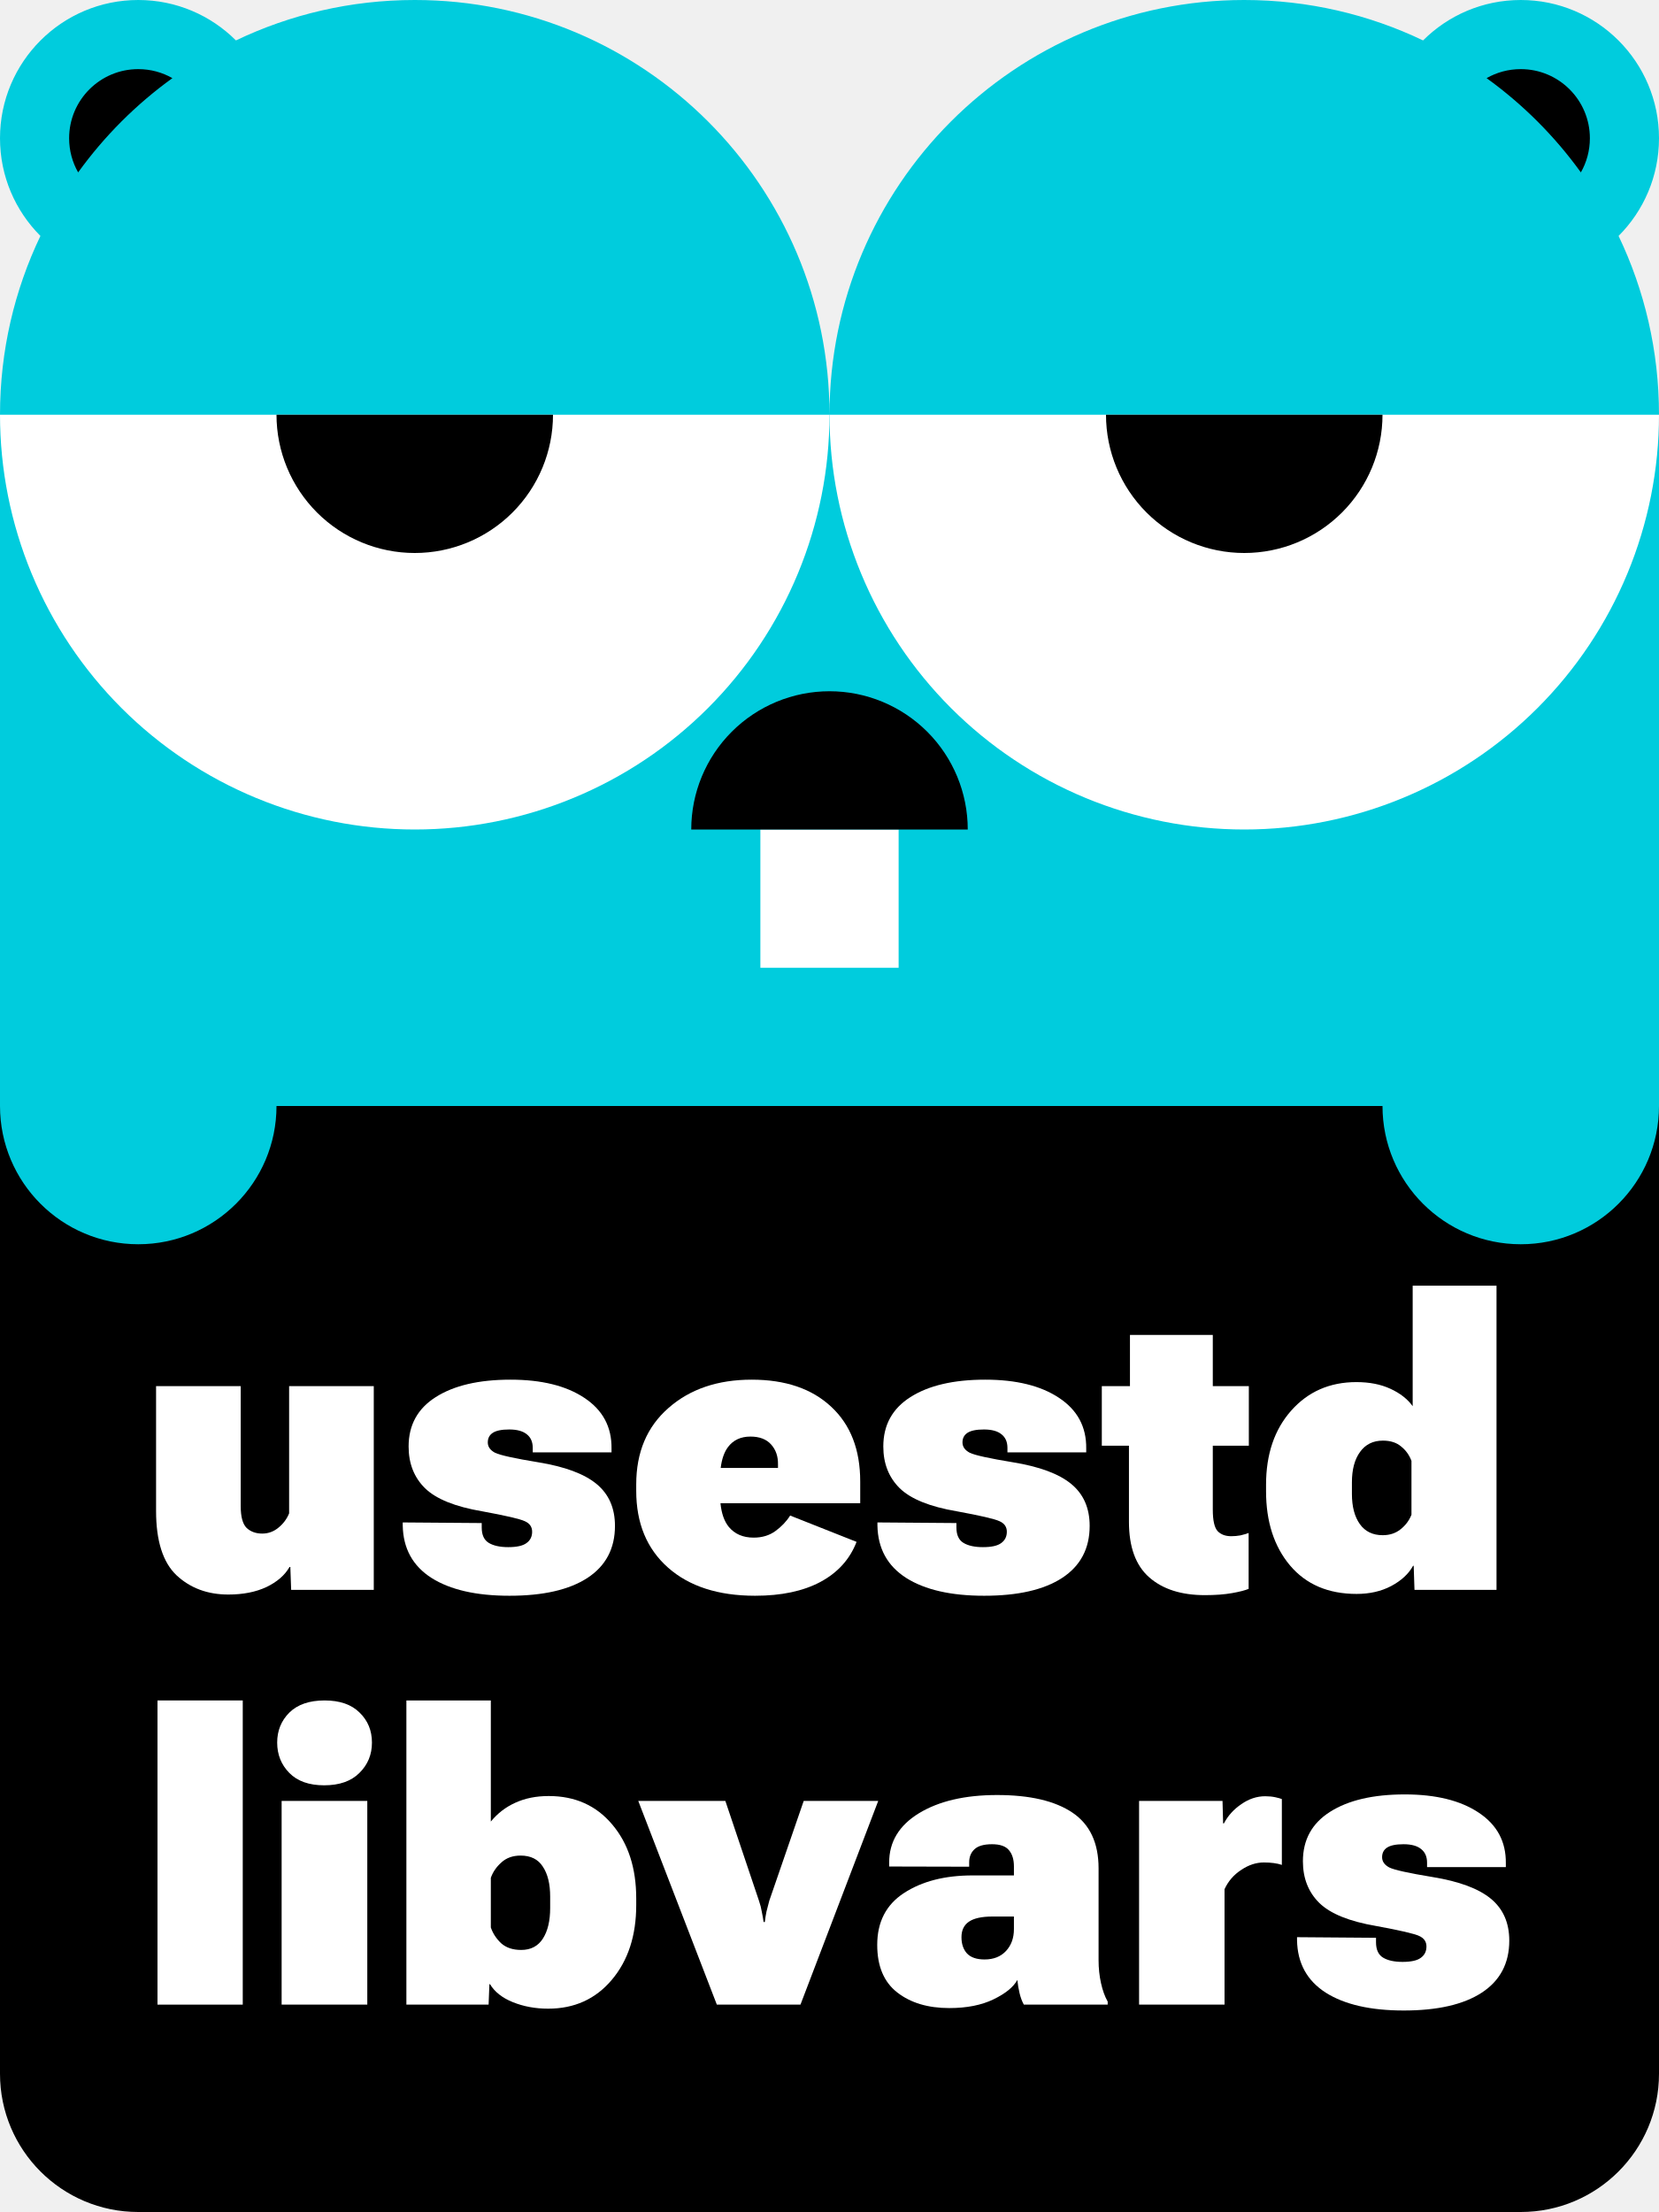
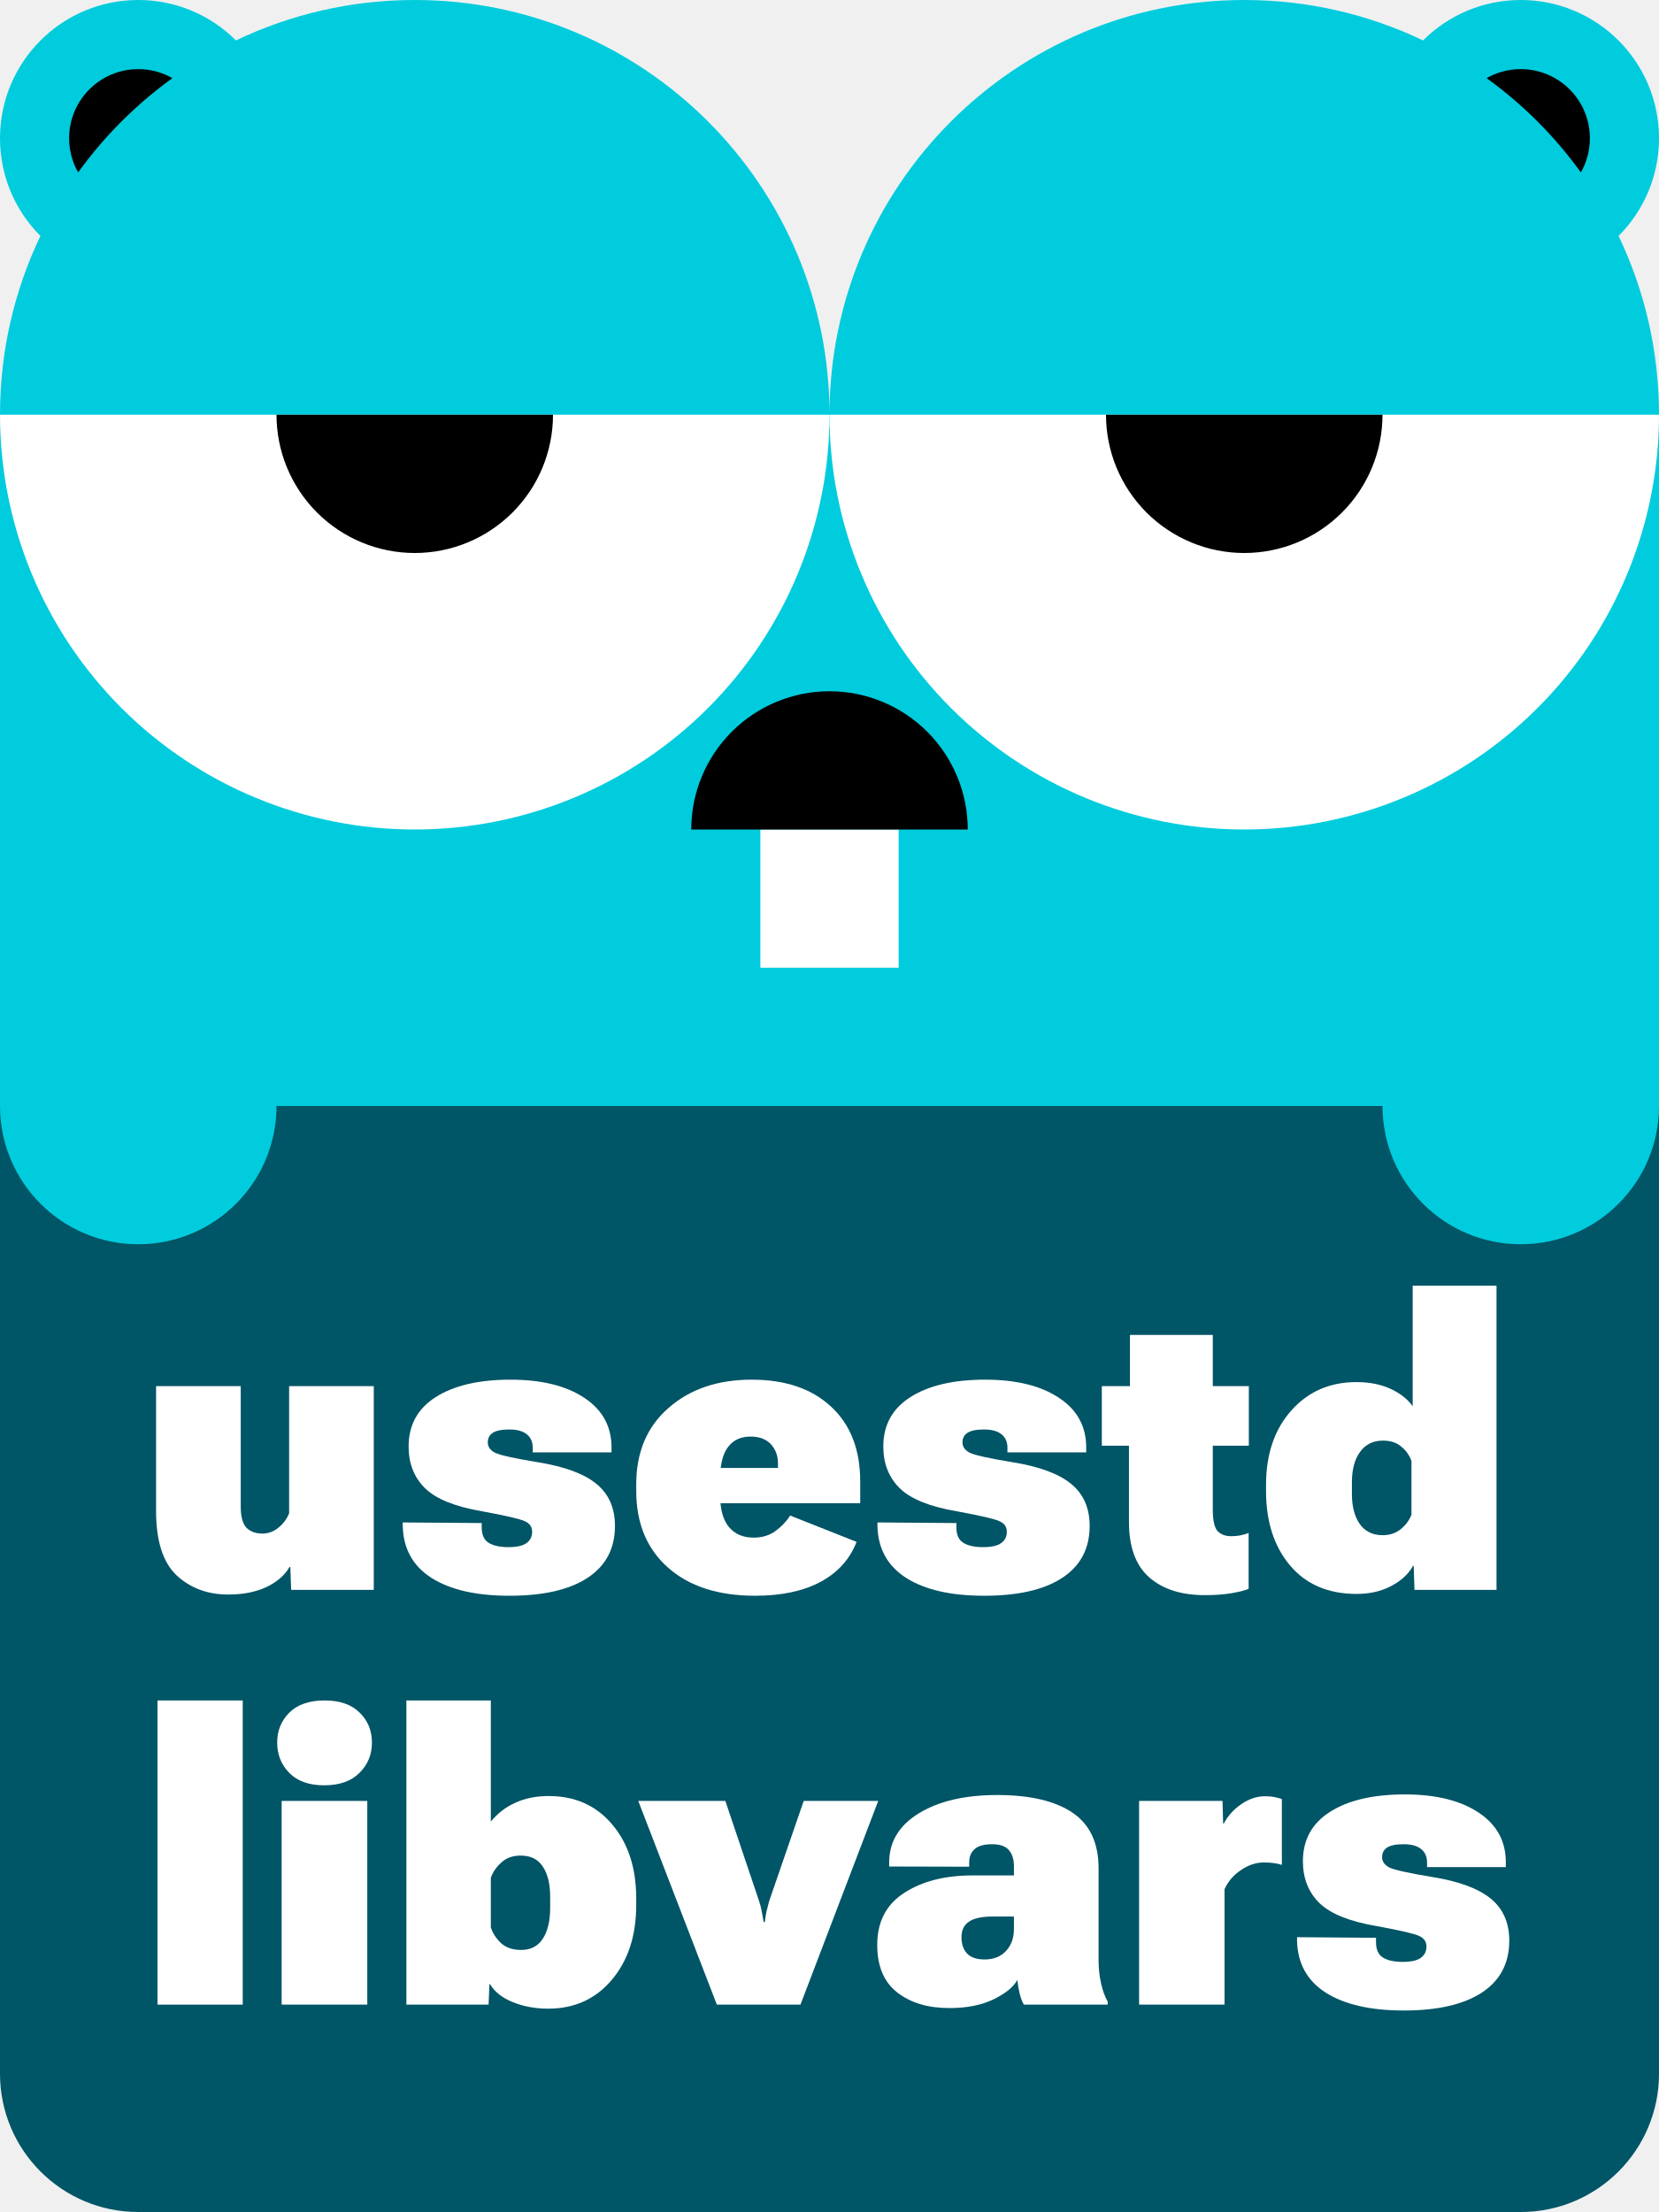
<svg xmlns="http://www.w3.org/2000/svg" width="120" height="160" viewBox="0 0 120 160" fill="none">
-   <g clip-path="url(#clip0_19_382)">
-     <path d="M0 80H120V150C120 155.523 115.523 160 110 160H10C4.477 160 0 155.523 0 150V80Z" fill="black" />
+   <g clip-path="url(#clip0_19_376)">
+     <path d="M0 80H120V150C120 155.523 115.523 160 110 160H10C4.477 160 0 155.523 0 150V80Z" fill="#005566" />
    <path d="M30 0C25.369 0 20.982 1.05 17.066 2.924C15.257 1.117 12.759 0 10 0C4.477 0 0 4.477 0 10C0 12.759 1.117 15.257 2.924 17.066C1.05 20.982 0 25.369 0 30V80C0 85.523 4.477 90 10 90C15.523 90 20 85.523 20 80H100C100 85.523 104.477 90 110 90C115.523 90 120 85.523 120 80V30C120 25.369 118.95 20.982 117.076 17.066C118.883 15.257 120 12.759 120 10C120 4.477 115.523 0 110 0C107.241 0 104.743 1.117 102.934 2.924C99.018 1.05 94.632 0 90 0C73.431 0 60 13.431 60 30C60 13.431 46.569 0 30 0Z" fill="#00CCDD" />
    <path d="M60 30C60 33.94 59.224 37.841 57.716 41.48C56.209 45.12 53.999 48.427 51.213 51.213C48.427 53.999 45.12 56.209 41.48 57.716C37.841 59.224 33.94 60 30 60C26.06 60 22.159 59.224 18.52 57.716C14.88 56.209 11.573 53.999 8.787 51.213C6.001 48.427 3.791 45.12 2.284 41.48C0.776 37.841 0 33.94 0 30L60 30Z" fill="white" />
    <path d="M60 30H120C120 33.94 119.224 37.841 117.716 41.48C116.209 45.12 113.999 48.427 111.213 51.213C108.427 53.999 105.12 56.209 101.48 57.716C97.841 59.224 93.94 60 90 60C86.06 60 82.159 59.224 78.519 57.716C74.88 56.209 71.573 53.999 68.787 51.213C66.001 48.427 63.791 45.12 62.284 41.48C60.776 37.841 60 33.94 60 30Z" fill="white" />
    <path d="M65 70V60H55V70H65Z" fill="white" />
    <path d="M11.289 109.287C11.289 111.455 11.782 113.008 12.769 113.945C13.765 114.873 15.015 115.337 16.519 115.337C17.583 115.337 18.501 115.156 19.273 114.795C20.044 114.424 20.601 113.94 20.942 113.345H21.001L21.06 115H27.036V100.264H20.913V109.463C20.747 109.873 20.488 110.22 20.137 110.503C19.795 110.786 19.404 110.928 18.965 110.928C18.506 110.928 18.13 110.791 17.837 110.518C17.554 110.234 17.412 109.712 17.412 108.95V100.264H11.289V109.287Z" fill="white" />
    <path d="M29.131 110.122V110.342C29.16 112.002 29.854 113.267 31.211 114.136C32.568 114.995 34.448 115.425 36.851 115.425C39.292 115.425 41.172 114.995 42.49 114.136C43.818 113.267 44.482 112.012 44.482 110.371C44.482 109.082 44.038 108.071 43.149 107.339C42.261 106.606 40.855 106.084 38.931 105.771C37.212 105.488 36.172 105.259 35.81 105.083C35.459 104.897 35.283 104.648 35.283 104.336C35.283 104.033 35.4 103.804 35.635 103.647C35.879 103.481 36.279 103.398 36.836 103.398C37.402 103.398 37.827 103.516 38.11 103.75C38.394 103.975 38.535 104.302 38.535 104.731V105.054H44.233V104.775C44.253 103.213 43.599 101.992 42.27 101.113C40.952 100.234 39.17 99.795 36.924 99.795C34.639 99.795 32.837 100.215 31.519 101.055C30.21 101.885 29.556 103.076 29.556 104.629C29.556 105.859 29.951 106.865 30.742 107.646C31.543 108.428 32.92 108.984 34.873 109.316C36.582 109.629 37.612 109.868 37.964 110.034C38.315 110.19 38.491 110.444 38.491 110.796C38.491 111.147 38.355 111.421 38.081 111.616C37.817 111.812 37.378 111.909 36.763 111.909C36.167 111.909 35.698 111.807 35.356 111.602C35.015 111.396 34.844 111.025 34.844 110.488V110.166L29.131 110.122Z" fill="white" />
    <path d="M63.467 110.122V110.342C63.496 112.002 64.189 113.267 65.547 114.136C66.904 114.995 68.784 115.425 71.186 115.425C73.628 115.425 75.508 114.995 76.826 114.136C78.154 113.267 78.818 112.012 78.818 110.371C78.818 109.082 78.374 108.071 77.485 107.339C76.597 106.606 75.19 106.084 73.267 105.771C71.548 105.488 70.508 105.259 70.147 105.083C69.795 104.897 69.619 104.648 69.619 104.336C69.619 104.033 69.736 103.804 69.971 103.647C70.215 103.481 70.615 103.398 71.172 103.398C71.738 103.398 72.163 103.516 72.446 103.75C72.73 103.975 72.871 104.302 72.871 104.731V105.054H78.569V104.775C78.589 103.213 77.935 101.992 76.606 101.113C75.288 100.234 73.506 99.795 71.26 99.795C68.975 99.795 67.173 100.215 65.855 101.055C64.546 101.885 63.892 103.076 63.892 104.629C63.892 105.859 64.287 106.865 65.078 107.646C65.879 108.428 67.256 108.984 69.209 109.316C70.918 109.629 71.948 109.868 72.3 110.034C72.651 110.19 72.827 110.444 72.827 110.796C72.827 111.147 72.69 111.421 72.417 111.616C72.153 111.812 71.714 111.909 71.099 111.909C70.503 111.909 70.034 111.807 69.692 111.602C69.351 111.396 69.18 111.025 69.18 110.488V110.166L63.467 110.122Z" fill="white" />
    <path d="M91.577 107.866C91.577 110.063 92.153 111.851 93.306 113.228C94.468 114.604 96.074 115.293 98.125 115.293C99.072 115.293 99.907 115.103 100.63 114.722C101.362 114.331 101.89 113.843 102.212 113.257H102.256L102.314 115H108.247V92.998H102.183V101.714C101.812 101.196 101.274 100.776 100.571 100.454C99.878 100.132 99.058 99.971 98.11 99.971C96.186 99.971 94.614 100.659 93.394 102.036C92.183 103.403 91.577 105.19 91.577 107.397V107.866ZM97.788 108.057V107.222C97.788 106.294 97.983 105.562 98.374 105.024C98.765 104.478 99.316 104.204 100.029 104.204C100.576 104.204 101.016 104.346 101.348 104.629C101.689 104.902 101.938 105.249 102.095 105.669V109.565C101.929 109.985 101.665 110.337 101.304 110.62C100.952 110.903 100.522 111.045 100.015 111.045C99.292 111.045 98.74 110.776 98.359 110.239C97.978 109.702 97.788 108.975 97.788 108.057Z" fill="white" />
    <path d="M11.392 145H17.559V122.998H11.392V145Z" fill="white" />
    <path d="M20.371 145H26.567V130.264H20.371V145ZM20.049 126.045C20.049 126.914 20.342 127.646 20.928 128.242C21.514 128.838 22.354 129.136 23.447 129.136C24.551 129.136 25.4 128.838 25.996 128.242C26.602 127.646 26.904 126.914 26.904 126.045C26.904 125.176 26.606 124.453 26.011 123.877C25.425 123.291 24.58 122.998 23.477 122.998C22.373 122.998 21.523 123.291 20.928 123.877C20.342 124.463 20.049 125.186 20.049 126.045Z" fill="white" />
    <path d="M29.395 145H35.342L35.4 143.521H35.444C35.776 144.077 36.328 144.512 37.1 144.824C37.881 145.137 38.73 145.293 39.648 145.293C41.543 145.293 43.076 144.6 44.248 143.213C45.43 141.816 46.02 140.01 46.02 137.793V137.324C46.02 135.117 45.44 133.33 44.277 131.963C43.125 130.596 41.597 129.912 39.692 129.912C38.784 129.912 37.978 130.073 37.275 130.396C36.582 130.708 35.991 131.162 35.503 131.758V122.998H29.395V145ZM35.503 139.419V135.83C35.649 135.41 35.903 135.039 36.265 134.717C36.626 134.385 37.09 134.219 37.656 134.219C38.389 134.219 38.926 134.487 39.268 135.024C39.619 135.552 39.795 136.274 39.795 137.192V138.013C39.795 138.94 39.619 139.678 39.268 140.225C38.916 140.771 38.394 141.045 37.7 141.045C37.095 141.045 36.611 140.884 36.25 140.562C35.898 140.229 35.649 139.849 35.503 139.419Z" fill="white" />
    <path d="M46.167 130.264L51.851 145H57.9L63.525 130.264H58.135L55.645 137.485C55.566 137.778 55.498 138.042 55.44 138.276C55.391 138.511 55.352 138.76 55.322 139.023H55.234C55.195 138.76 55.151 138.511 55.102 138.276C55.063 138.032 54.995 137.769 54.898 137.485L52.466 130.264H46.167Z" fill="white" />
    <path d="M63.452 140.679C63.452 142.222 63.935 143.369 64.902 144.121C65.869 144.873 67.124 145.249 68.667 145.249C69.927 145.249 70.991 145.039 71.86 144.619C72.73 144.199 73.306 143.73 73.589 143.213C73.618 143.535 73.672 143.857 73.75 144.18C73.828 144.502 73.931 144.775 74.058 145H80.122V144.78C79.917 144.419 79.756 143.975 79.639 143.447C79.522 142.92 79.463 142.368 79.463 141.792V135.142C79.463 133.306 78.833 131.963 77.573 131.113C76.314 130.264 74.497 129.839 72.124 129.839C69.8 129.839 67.915 130.278 66.47 131.157C65.034 132.036 64.316 133.223 64.316 134.717V135.01L70.103 135.024V134.717C70.103 134.316 70.23 133.999 70.483 133.765C70.737 133.521 71.162 133.398 71.758 133.398C72.344 133.398 72.754 133.545 72.988 133.838C73.223 134.121 73.34 134.507 73.34 134.995V135.654H70.352C68.34 135.654 66.685 136.079 65.386 136.929C64.097 137.769 63.452 139.019 63.452 140.679ZM69.546 140.122C69.546 139.624 69.722 139.253 70.073 139.009C70.435 138.755 71.006 138.628 71.787 138.628H73.34V139.536C73.34 140.181 73.149 140.708 72.769 141.118C72.388 141.528 71.87 141.733 71.216 141.733C70.64 141.733 70.215 141.587 69.941 141.294C69.678 141.001 69.546 140.61 69.546 140.122Z" fill="white" />
    <path d="M82.393 145H88.574V136.65C88.838 136.074 89.238 135.61 89.775 135.259C90.312 134.897 90.859 134.717 91.416 134.717C91.68 134.717 91.919 134.731 92.134 134.761C92.358 134.79 92.554 134.834 92.72 134.893V130.132C92.632 130.093 92.476 130.049 92.251 130C92.026 129.951 91.782 129.927 91.519 129.927C90.913 129.927 90.337 130.117 89.79 130.498C89.243 130.869 88.823 131.333 88.53 131.89H88.472L88.428 130.264H82.393V145Z" fill="white" />
    <path d="M93.818 140.122V140.342C93.848 142.002 94.541 143.267 95.898 144.136C97.256 144.995 99.136 145.425 101.538 145.425C103.979 145.425 105.859 144.995 107.178 144.136C108.506 143.267 109.17 142.012 109.17 140.371C109.17 139.082 108.726 138.071 107.837 137.339C106.948 136.606 105.542 136.084 103.618 135.771C101.899 135.488 100.859 135.259 100.498 135.083C100.146 134.897 99.971 134.648 99.971 134.336C99.971 134.033 100.088 133.804 100.322 133.647C100.566 133.481 100.967 133.398 101.523 133.398C102.09 133.398 102.515 133.516 102.798 133.75C103.081 133.975 103.223 134.302 103.223 134.731V135.054H108.921V134.775C108.94 133.213 108.286 131.992 106.958 131.113C105.64 130.234 103.857 129.795 101.611 129.795C99.326 129.795 97.524 130.215 96.206 131.055C94.897 131.885 94.243 133.076 94.243 134.629C94.243 135.859 94.639 136.865 95.43 137.646C96.231 138.428 97.607 138.984 99.561 139.316C101.27 139.629 102.3 139.868 102.651 140.034C103.003 140.19 103.179 140.444 103.179 140.796C103.179 141.147 103.042 141.421 102.769 141.616C102.505 141.812 102.065 141.909 101.45 141.909C100.854 141.909 100.386 141.807 100.044 141.602C99.702 141.396 99.531 141.025 99.531 140.488V140.166L93.818 140.122Z" fill="white" />
    <path d="M90.332 104.57V100.264H87.725V96.558H81.733V100.264H79.697V104.57H81.66V110.078C81.66 111.895 82.148 113.232 83.125 114.092C84.102 114.951 85.444 115.381 87.153 115.381C87.915 115.381 88.569 115.332 89.116 115.234C89.663 115.137 90.064 115.034 90.317 114.927V110.884C90.132 110.952 89.932 111.011 89.717 111.06C89.502 111.099 89.282 111.118 89.058 111.118C88.638 111.118 88.311 110.996 88.076 110.752C87.842 110.498 87.725 109.98 87.725 109.199V104.57H90.332Z" fill="white" />
    <path fill-rule="evenodd" clip-rule="evenodd" d="M46.02 107.837C46.02 110.181 46.787 112.031 48.32 113.389C49.853 114.746 51.953 115.425 54.619 115.425C56.514 115.425 58.086 115.093 59.336 114.429C60.596 113.755 61.47 112.788 61.958 111.528L57.153 109.624C56.89 110.044 56.538 110.415 56.099 110.737C55.659 111.06 55.132 111.221 54.517 111.221C53.745 111.221 53.145 110.962 52.715 110.444C52.385 110.038 52.185 109.467 52.114 108.73H62.222V107.163C62.222 104.858 61.523 103.057 60.127 101.758C58.73 100.449 56.812 99.795 54.37 99.795C51.909 99.795 49.902 100.479 48.35 101.846C46.797 103.203 46.02 105.044 46.02 107.368V107.837ZM54.282 103.911C53.579 103.911 53.037 104.165 52.656 104.673C52.383 105.037 52.208 105.54 52.13 106.182H56.274V105.918C56.284 105.342 56.118 104.863 55.776 104.482C55.435 104.102 54.937 103.911 54.282 103.911Z" fill="white" />
    <path d="M12.47 5.652C11.742 5.237 10.898 5 10 5C7.239 5 5 7.239 5 10C5 10.898 5.237 11.742 5.652 12.47C7.543 9.848 9.848 7.543 12.47 5.652Z" fill="black" />
    <path d="M107.53 5.652C110.152 7.543 112.457 9.848 114.348 12.47C114.763 11.742 115 10.898 115 10C115 7.239 112.761 5 110 5C109.101 5 108.258 5.237 107.53 5.652Z" fill="black" />
    <path d="M97.071 37.071C98.946 35.196 100 32.652 100 30L80 30C80 32.652 81.054 35.196 82.929 37.071C84.804 38.946 87.348 40 90 40C92.652 40 95.196 38.946 97.071 37.071Z" fill="black" />
    <path d="M40 30C40 32.652 38.946 35.196 37.071 37.071C35.196 38.946 32.652 40 30 40C27.348 40 24.804 38.946 22.929 37.071C21.054 35.196 20 32.652 20 30L40 30Z" fill="black" />
    <path d="M67.071 52.929C68.946 54.804 70 57.348 70 60H50C50 57.348 51.054 54.804 52.929 52.929C54.804 51.054 57.348 50 60 50C62.652 50 65.196 51.054 67.071 52.929Z" fill="black" />
  </g>
  <defs>
-     <clipPath id="clip0_19_382">
+     <clipPath id="clip0_19_376">
      <rect width="120" height="160" fill="white" />
    </clipPath>
  </defs>
</svg>
